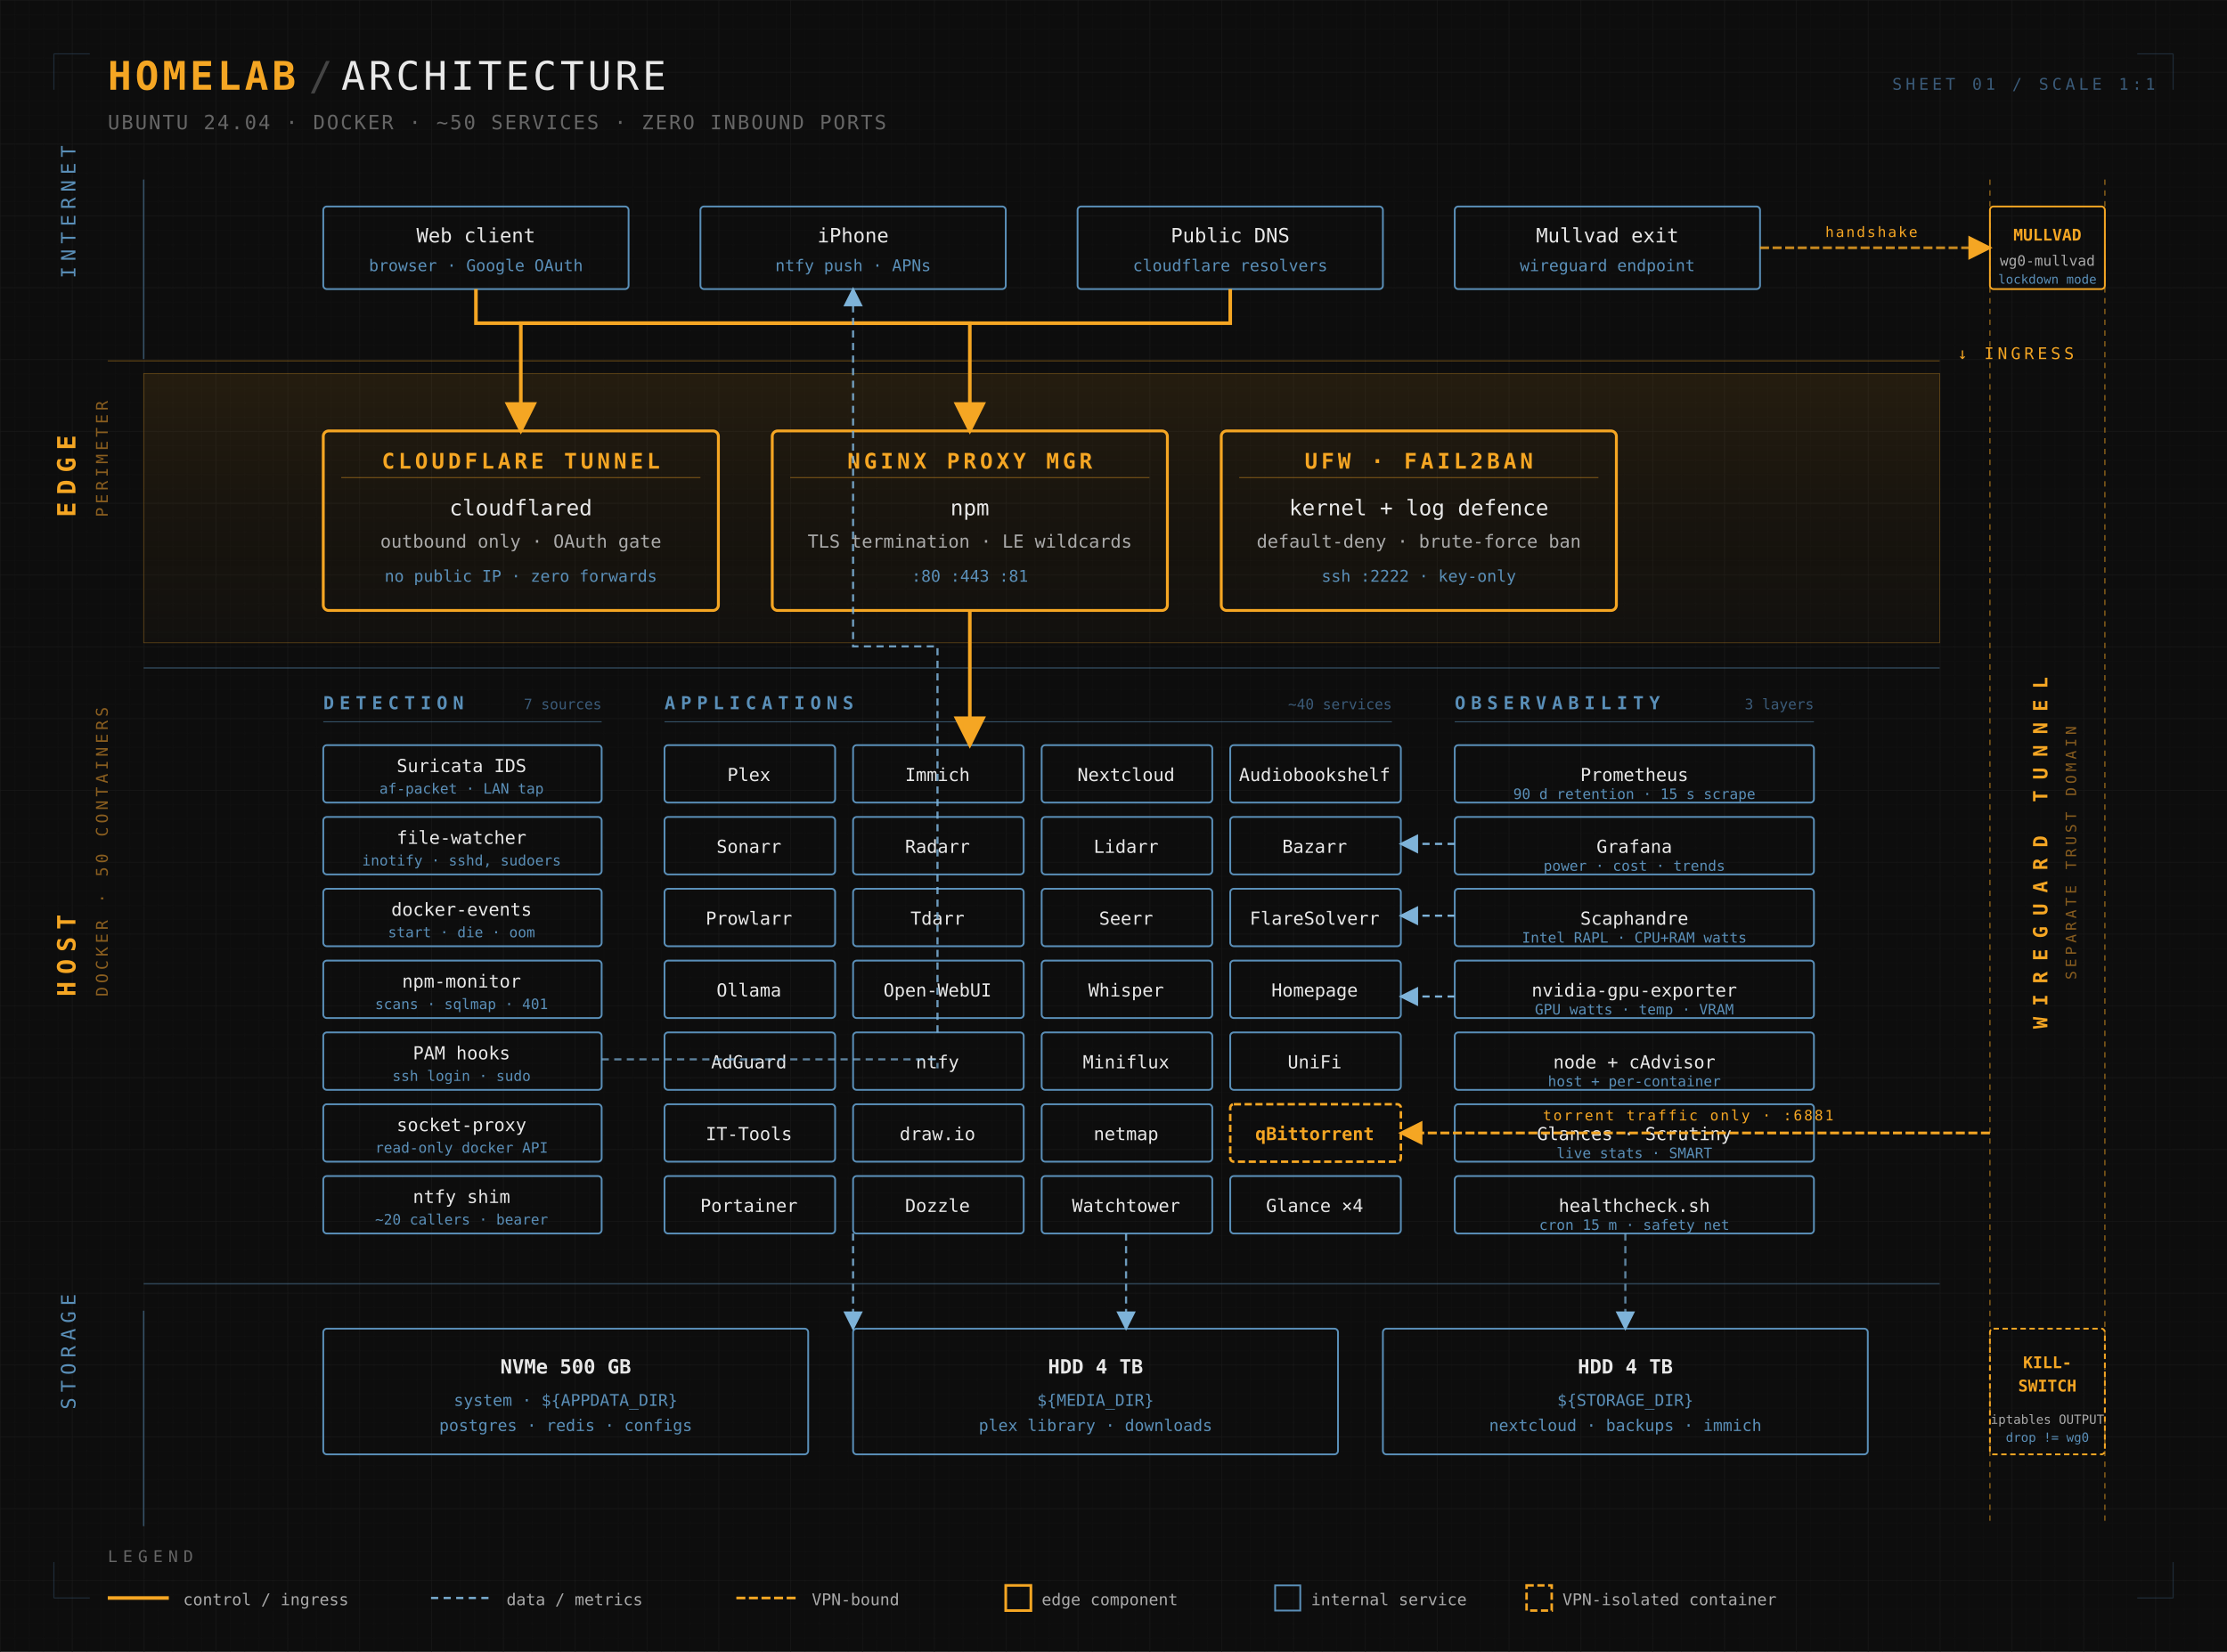
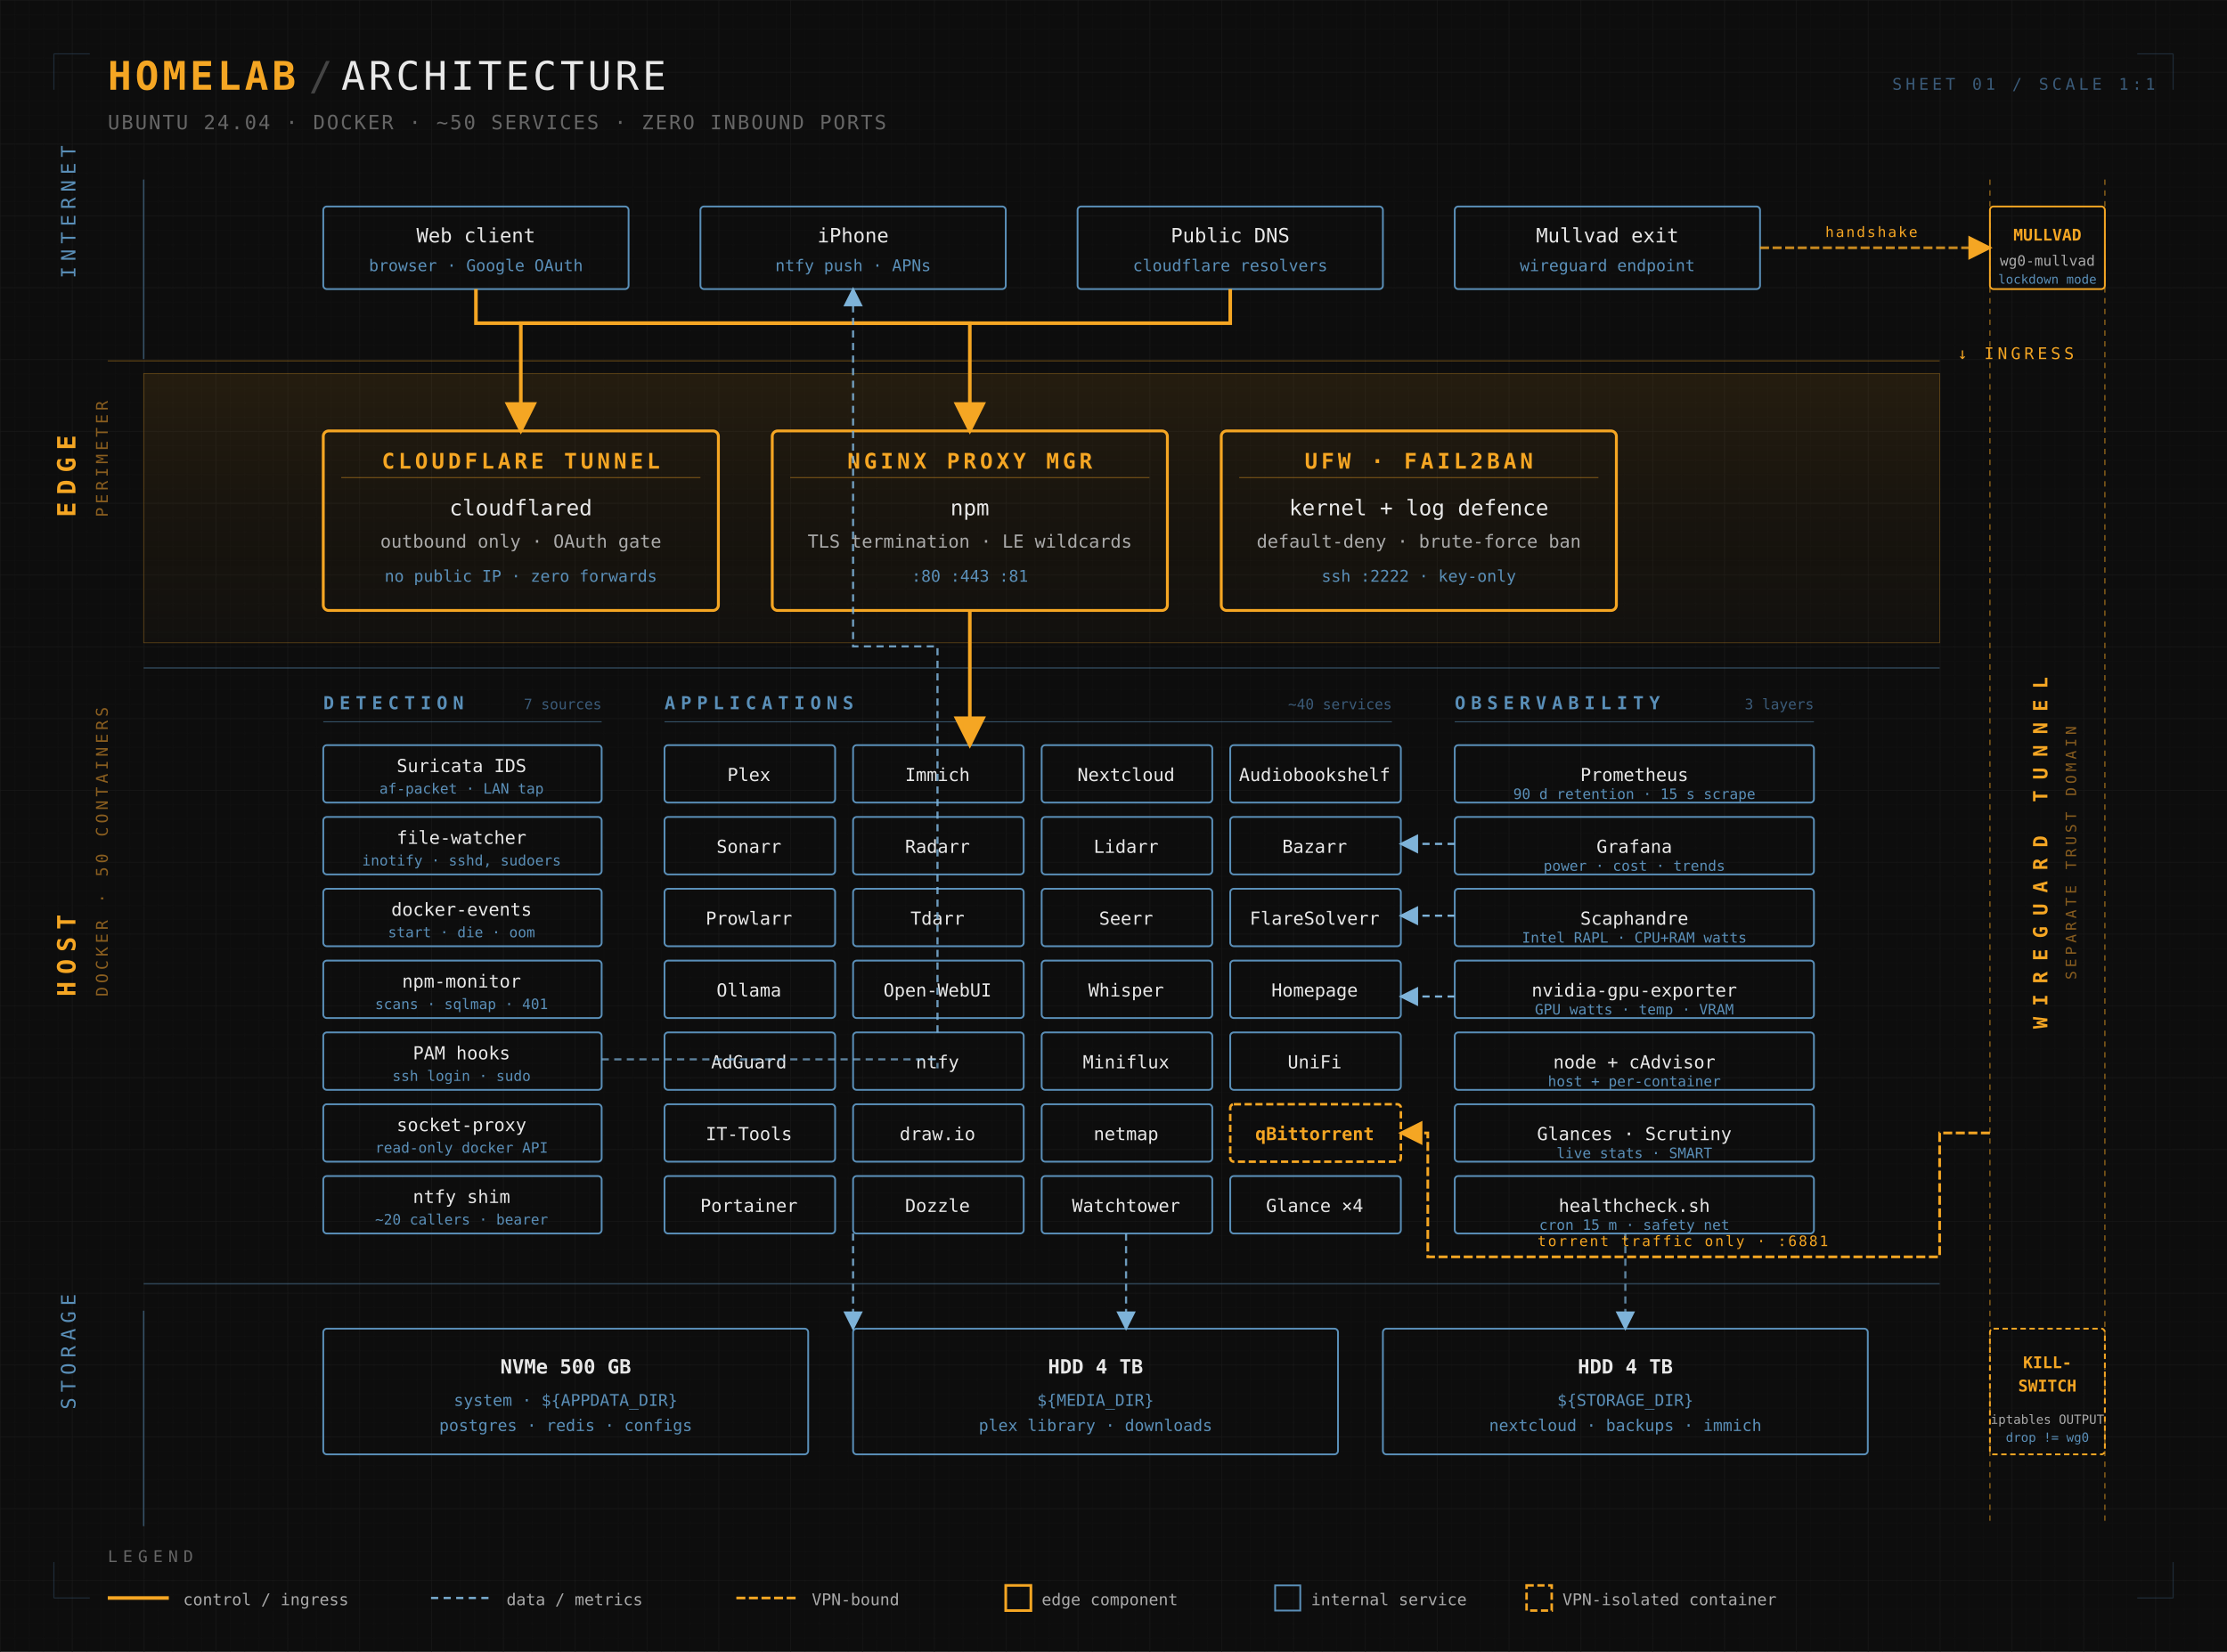
<svg xmlns="http://www.w3.org/2000/svg" viewBox="0 0 1240 920" font-family="'Cascadia Mono','Cascadia Code','JetBrains Mono','SF Mono',Menlo,monospace">
  <defs>
    <pattern id="grid" width="40" height="40" patternUnits="userSpaceOnUse">
      <path d="M 40 0 L 0 0 0 40" fill="none" stroke="#1a1a1a" stroke-width="0.5" />
    </pattern>
    <pattern id="gridFine" width="8" height="8" patternUnits="userSpaceOnUse">
      <path d="M 8 0 L 0 0 0 8" fill="none" stroke="#141414" stroke-width="0.3" />
    </pattern>
    <linearGradient id="edgeBand" x1="0" y1="0" x2="0" y2="1">
      <stop offset="0%" stop-color="#f5a623" stop-opacity="0.10" />
      <stop offset="50%" stop-color="#f5a623" stop-opacity="0.05" />
      <stop offset="100%" stop-color="#f5a623" stop-opacity="0.02" />
    </linearGradient>
    <linearGradient id="edgeRule" x1="0" y1="0" x2="1" y2="0">
      <stop offset="0%" stop-color="#f5a623" stop-opacity="0.2" />
      <stop offset="10%" stop-color="#f5a623" stop-opacity="1.0" />
      <stop offset="90%" stop-color="#f5a623" stop-opacity="1.0" />
      <stop offset="100%" stop-color="#f5a623" stop-opacity="0.2" />
    </linearGradient>
    <marker id="arrowAmber" markerWidth="9" markerHeight="9" refX="8" refY="4.5" orient="auto">
      <path d="M0,0 L9,4.5 L0,9 z" fill="#f5a623" />
    </marker>
    <marker id="arrowBlue" markerWidth="9" markerHeight="9" refX="8" refY="4.5" orient="auto">
      <path d="M0,0 L9,4.5 L0,9 z" fill="#7eb3d9" />
    </marker>
    <marker id="arrowDim" markerWidth="9" markerHeight="9" refX="8" refY="4.5" orient="auto">
      <path d="M0,0 L9,4.5 L0,9 z" fill="#3a5a78" />
    </marker>
  </defs>
  <rect width="1240" height="920" fill="#0d0d0d" />
  <rect width="1240" height="920" fill="url(#gridFine)" />
  <rect width="1240" height="920" fill="url(#grid)" />
  <text x="60" y="50" font-size="22" fill="#f5a623" font-weight="700" letter-spacing="2">HOMELAB</text>
  <text x="172" y="50" font-size="22" fill="#444" font-weight="300">/</text>
  <text x="190" y="50" font-size="22" fill="#e8e8e8" font-weight="300" letter-spacing="2">ARCHITECTURE</text>
  <text x="60" y="72" font-size="11" fill="#666" letter-spacing="1">UBUNTU 24.04 · DOCKER · ~50 SERVICES · ZERO INBOUND PORTS</text>
  <g stroke="#3a5a78" stroke-width="0.6" fill="none" stroke-opacity="0.4">
    <path d="M 30 30 L 30 50 M 30 30 L 50 30" />
    <path d="M 1210 30 L 1210 50 M 1210 30 L 1190 30" />
    <path d="M 30 890 L 30 870 M 30 890 L 50 890" />
    <path d="M 1210 890 L 1210 870 M 1210 890 L 1190 890" />
  </g>
  <text x="1200" y="50" font-size="9" fill="#3a5a78" text-anchor="end" letter-spacing="2">SHEET 01 / SCALE 1:1</text>
  <text x="42" y="155" font-size="11" fill="#5a8fb8" letter-spacing="3" transform="rotate(-90,42,155)">INTERNET</text>
  <line x1="80" y1="100" x2="80" y2="200" stroke="#5a8fb8" stroke-width="0.8" stroke-opacity="0.5" />
  <g stroke="#5a8fb8" stroke-width="1" fill="none">
    <rect x="180" y="115" width="170" height="46" rx="2" />
    <rect x="390" y="115" width="170" height="46" rx="2" />
    <rect x="600" y="115" width="170" height="46" rx="2" />
    <rect x="810" y="115" width="170" height="46" rx="2" />
  </g>
  <g font-size="11" fill="#e8e8e8" text-anchor="middle">
    <text x="265" y="135">Web client</text>
    <text x="265" y="151" font-size="9" fill="#5a8fb8">browser · Google OAuth</text>
    <text x="475" y="135">iPhone</text>
    <text x="475" y="151" font-size="9" fill="#5a8fb8">ntfy push · APNs</text>
    <text x="685" y="135">Public DNS</text>
    <text x="685" y="151" font-size="9" fill="#5a8fb8">cloudflare resolvers</text>
    <text x="895" y="135">Mullvad exit</text>
    <text x="895" y="151" font-size="9" fill="#5a8fb8">wireguard endpoint</text>
  </g>
  <line x1="60" y1="195" x2="1080" y2="195" stroke="url(#edgeRule)" stroke-width="3" />
  <line x1="60" y1="201" x2="1080" y2="201" stroke="#f5a623" stroke-width="0.6" stroke-opacity="0.35" />
  <text x="1090" y="200" font-size="9" fill="#f5a623" letter-spacing="2">↓ INGRESS</text>
  <rect x="80" y="208" width="1000" height="150" fill="url(#edgeBand)" />
  <rect x="80" y="208" width="1000" height="150" fill="none" stroke="#f5a623" stroke-width="0.4" stroke-opacity="0.35" />
  <text x="42" y="288" font-size="14" fill="#f5a623" letter-spacing="4" font-weight="700" transform="rotate(-90,42,288)">EDGE</text>
  <text x="60" y="288" font-size="9" fill="#8a5e1f" letter-spacing="2" transform="rotate(-90,60,288)">PERIMETER</text>
  <g stroke="#f5a623" stroke-width="1.6" fill="none">
    <rect x="180" y="240" width="220" height="100" rx="3" />
    <rect x="430" y="240" width="220" height="100" rx="3" />
    <rect x="680" y="240" width="220" height="100" rx="3" />
  </g>
  <g stroke="#f5a623" stroke-width="0.6" stroke-opacity="0.4">
    <line x1="190" y1="266" x2="390" y2="266" />
    <line x1="440" y1="266" x2="640" y2="266" />
    <line x1="690" y1="266" x2="890" y2="266" />
  </g>
  <g font-size="12" fill="#e8e8e8" text-anchor="middle">
    <text x="290" y="261" fill="#f5a623" font-weight="600" letter-spacing="2">CLOUDFLARE TUNNEL</text>
    <text x="290" y="287">cloudflared</text>
    <text x="290" y="305" font-size="10" fill="#aaa">outbound only · OAuth gate</text>
    <text x="290" y="324" font-size="9" fill="#5a8fb8">no public IP · zero forwards</text>
    <text x="540" y="261" fill="#f5a623" font-weight="600" letter-spacing="2">NGINX PROXY MGR</text>
    <text x="540" y="287">npm</text>
    <text x="540" y="305" font-size="10" fill="#aaa">TLS termination · LE wildcards</text>
    <text x="540" y="324" font-size="9" fill="#5a8fb8">:80 :443 :81</text>
    <text x="790" y="261" fill="#f5a623" font-weight="600" letter-spacing="2">UFW · FAIL2BAN</text>
    <text x="790" y="287">kernel + log defence</text>
    <text x="790" y="305" font-size="10" fill="#aaa">default-deny · brute-force ban</text>
    <text x="790" y="324" font-size="9" fill="#5a8fb8">ssh :2222 · key-only</text>
  </g>
  <line x1="80" y1="372" x2="1080" y2="372" stroke="#5a8fb8" stroke-width="0.8" stroke-opacity="0.4" />
  <text x="42" y="555" font-size="14" fill="#f5a623" letter-spacing="4" font-weight="700" transform="rotate(-90,42,555)">HOST</text>
  <text x="60" y="555" font-size="9" fill="#8a5e1f" letter-spacing="2" transform="rotate(-90,60,555)">DOCKER · 50 CONTAINERS</text>
  <text x="180" y="395" font-size="10" fill="#5a8fb8" letter-spacing="3" font-weight="600">DETECTION</text>
  <line x1="180" y1="402" x2="335" y2="402" stroke="#5a8fb8" stroke-width="0.6" stroke-opacity="0.5" />
  <text x="335" y="395" font-size="8" fill="#3a5a78" text-anchor="end">7 sources</text>
  <g stroke="#5a8fb8" stroke-width="1" fill="none">
    <rect x="180" y="415" width="155" height="32" rx="2" />
    <rect x="180" y="455" width="155" height="32" rx="2" />
    <rect x="180" y="495" width="155" height="32" rx="2" />
    <rect x="180" y="535" width="155" height="32" rx="2" />
    <rect x="180" y="575" width="155" height="32" rx="2" />
    <rect x="180" y="615" width="155" height="32" rx="2" />
    <rect x="180" y="655" width="155" height="32" rx="2" />
  </g>
  <g font-size="10" fill="#e8e8e8" text-anchor="middle">
    <text x="257" y="430">Suricata IDS</text>
    <text x="257" y="442" font-size="8" fill="#5a8fb8">af-packet · LAN tap</text>
    <text x="257" y="470">file-watcher</text>
    <text x="257" y="482" font-size="8" fill="#5a8fb8">inotify · sshd, sudoers</text>
    <text x="257" y="510">docker-events</text>
    <text x="257" y="522" font-size="8" fill="#5a8fb8">start · die · oom</text>
    <text x="257" y="550">npm-monitor</text>
    <text x="257" y="562" font-size="8" fill="#5a8fb8">scans · sqlmap · 401</text>
    <text x="257" y="590">PAM hooks</text>
    <text x="257" y="602" font-size="8" fill="#5a8fb8">ssh login · sudo</text>
    <text x="257" y="630">socket-proxy</text>
    <text x="257" y="642" font-size="8" fill="#5a8fb8">read-only docker API</text>
    <text x="257" y="670">ntfy shim</text>
    <text x="257" y="682" font-size="8" fill="#5a8fb8">~20 callers · bearer</text>
  </g>
  <text x="370" y="395" font-size="10" fill="#5a8fb8" letter-spacing="3" font-weight="600">APPLICATIONS</text>
  <line x1="370" y1="402" x2="775" y2="402" stroke="#5a8fb8" stroke-width="0.6" stroke-opacity="0.5" />
  <text x="775" y="395" font-size="8" fill="#3a5a78" text-anchor="end">~40 services</text>
  <g stroke="#5a8fb8" stroke-width="1" fill="none">
    <rect x="370" y="415" width="95" height="32" rx="2" />
    <rect x="475" y="415" width="95" height="32" rx="2" />
    <rect x="580" y="415" width="95" height="32" rx="2" />
    <rect x="685" y="415" width="95" height="32" rx="2" />
    <rect x="370" y="455" width="95" height="32" rx="2" />
    <rect x="475" y="455" width="95" height="32" rx="2" />
    <rect x="580" y="455" width="95" height="32" rx="2" />
    <rect x="685" y="455" width="95" height="32" rx="2" />
    <rect x="370" y="495" width="95" height="32" rx="2" />
    <rect x="475" y="495" width="95" height="32" rx="2" />
    <rect x="580" y="495" width="95" height="32" rx="2" />
    <rect x="685" y="495" width="95" height="32" rx="2" />
    <rect x="370" y="535" width="95" height="32" rx="2" />
    <rect x="475" y="535" width="95" height="32" rx="2" />
    <rect x="580" y="535" width="95" height="32" rx="2" />
    <rect x="685" y="535" width="95" height="32" rx="2" />
    <rect x="370" y="575" width="95" height="32" rx="2" />
    <rect x="475" y="575" width="95" height="32" rx="2" />
    <rect x="580" y="575" width="95" height="32" rx="2" />
    <rect x="685" y="575" width="95" height="32" rx="2" />
    <rect x="370" y="615" width="95" height="32" rx="2" />
    <rect x="475" y="615" width="95" height="32" rx="2" />
    <rect x="580" y="615" width="95" height="32" rx="2" />
    <rect x="370" y="655" width="95" height="32" rx="2" />
    <rect x="475" y="655" width="95" height="32" rx="2" />
    <rect x="580" y="655" width="95" height="32" rx="2" />
    <rect x="685" y="655" width="95" height="32" rx="2" />
  </g>
  <rect x="685" y="615" width="95" height="32" rx="2" fill="none" stroke="#f5a623" stroke-width="1.4" stroke-dasharray="4,2" />
  <g font-size="10" fill="#e8e8e8" text-anchor="middle">
    <text x="417" y="435">Plex</text>
    <text x="522" y="435">Immich</text>
    <text x="627" y="435">Nextcloud</text>
    <text x="732" y="435">Audiobookshelf</text>
    <text x="417" y="475">Sonarr</text>
    <text x="522" y="475">Radarr</text>
    <text x="627" y="475">Lidarr</text>
    <text x="732" y="475">Bazarr</text>
    <text x="417" y="515">Prowlarr</text>
    <text x="522" y="515">Tdarr</text>
    <text x="627" y="515">Seerr</text>
    <text x="732" y="515">FlareSolverr</text>
    <text x="417" y="555">Ollama</text>
    <text x="522" y="555">Open-WebUI</text>
    <text x="627" y="555">Whisper</text>
    <text x="732" y="555">Homepage</text>
    <text x="417" y="595">AdGuard</text>
    <text x="522" y="595">ntfy</text>
    <text x="627" y="595">Miniflux</text>
    <text x="732" y="595">UniFi</text>
    <text x="417" y="635">IT-Tools</text>
    <text x="522" y="635">draw.io</text>
    <text x="627" y="635">netmap</text>
    <text x="732" y="635" fill="#f5a623" font-weight="600">qBittorrent</text>
    <text x="417" y="675">Portainer</text>
    <text x="522" y="675">Dozzle</text>
    <text x="627" y="675">Watchtower</text>
    <text x="732" y="675">Glance ×4</text>
  </g>
  <text x="810" y="395" font-size="10" fill="#5a8fb8" letter-spacing="3" font-weight="600">OBSERVABILITY</text>
  <line x1="810" y1="402" x2="1010" y2="402" stroke="#5a8fb8" stroke-width="0.6" stroke-opacity="0.5" />
  <text x="1010" y="395" font-size="8" fill="#3a5a78" text-anchor="end">3 layers</text>
  <g stroke="#5a8fb8" stroke-width="1" fill="none">
    <rect x="810" y="415" width="200" height="32" rx="2" />
    <rect x="810" y="455" width="200" height="32" rx="2" />
    <rect x="810" y="495" width="200" height="32" rx="2" />
    <rect x="810" y="535" width="200" height="32" rx="2" />
    <rect x="810" y="575" width="200" height="32" rx="2" />
    <rect x="810" y="615" width="200" height="32" rx="2" />
    <rect x="810" y="655" width="200" height="32" rx="2" />
  </g>
  <g font-size="10" fill="#e8e8e8" text-anchor="middle">
    <text x="910" y="435">Prometheus</text>
    <text x="910" y="445" font-size="8" fill="#5a8fb8">90 d retention · 15 s scrape</text>
    <text x="910" y="475">Grafana</text>
    <text x="910" y="485" font-size="8" fill="#5a8fb8">power · cost · trends</text>
    <text x="910" y="515">Scaphandre</text>
    <text x="910" y="525" font-size="8" fill="#5a8fb8">Intel RAPL · CPU+RAM watts</text>
    <text x="910" y="555">nvidia-gpu-exporter</text>
    <text x="910" y="565" font-size="8" fill="#5a8fb8">GPU watts · temp · VRAM</text>
    <text x="910" y="595">node + cAdvisor</text>
    <text x="910" y="605" font-size="8" fill="#5a8fb8">host + per-container</text>
    <text x="910" y="635">Glances · Scrutiny</text>
    <text x="910" y="645" font-size="8" fill="#5a8fb8">live stats · SMART</text>
    <text x="910" y="675">healthcheck.sh</text>
    <text x="910" y="685" font-size="8" fill="#5a8fb8">cron 15 m · safety net</text>
  </g>
  <line x1="80" y1="715" x2="1080" y2="715" stroke="#5a8fb8" stroke-width="0.8" stroke-opacity="0.4" />
  <text x="42" y="785" font-size="11" fill="#5a8fb8" letter-spacing="3" transform="rotate(-90,42,785)">STORAGE</text>
  <line x1="80" y1="730" x2="80" y2="850" stroke="#5a8fb8" stroke-width="0.8" stroke-opacity="0.5" />
  <g stroke="#5a8fb8" stroke-width="1" fill="none">
    <rect x="180" y="740" width="270" height="70" rx="2" />
    <rect x="475" y="740" width="270" height="70" rx="2" />
    <rect x="770" y="740" width="270" height="70" rx="2" />
  </g>
  <g font-size="11" fill="#e8e8e8" text-anchor="middle">
    <text x="315" y="765" font-weight="600">NVMe 500 GB</text>
    <text x="315" y="783" font-size="9" fill="#5a8fb8">system · ${APPDATA_DIR}</text>
    <text x="315" y="797" font-size="9" fill="#5a8fb8">postgres · redis · configs</text>
    <text x="610" y="765" font-weight="600">HDD 4 TB</text>
    <text x="610" y="783" font-size="9" fill="#5a8fb8">${MEDIA_DIR}</text>
    <text x="610" y="797" font-size="9" fill="#5a8fb8">plex library · downloads</text>
    <text x="905" y="765" font-weight="600">HDD 4 TB</text>
    <text x="905" y="783" font-size="9" fill="#5a8fb8">${STORAGE_DIR}</text>
    <text x="905" y="797" font-size="9" fill="#5a8fb8">nextcloud · backups · immich</text>
  </g>
  <g id="vpn">
    <line x1="1108" y1="100" x2="1108" y2="850" stroke="#f5a623" stroke-width="0.7" stroke-dasharray="3,3" stroke-opacity="0.55" />
    <line x1="1172" y1="100" x2="1172" y2="850" stroke="#f5a623" stroke-width="0.7" stroke-dasharray="3,3" stroke-opacity="0.55" />
    <text x="1140" y="475" font-size="11" fill="#f5a623" letter-spacing="6" font-weight="700" text-anchor="middle" transform="rotate(-90,1140,475)">WIREGUARD TUNNEL</text>
    <text x="1156" y="475" font-size="8" fill="#8a5e1f" letter-spacing="2" text-anchor="middle" transform="rotate(-90,1156,475)">SEPARATE TRUST DOMAIN</text>
    <rect x="1108" y="115" width="64" height="46" rx="2" fill="none" stroke="#f5a623" stroke-width="1" />
    <text x="1140" y="134" font-size="9" fill="#f5a623" text-anchor="middle" font-weight="600">MULLVAD</text>
    <text x="1140" y="148" font-size="8" fill="#aaa" text-anchor="middle">wg0-mullvad</text>
    <text x="1140" y="158" font-size="7" fill="#5a8fb8" text-anchor="middle">lockdown mode</text>
    <rect x="1108" y="740" width="64" height="70" rx="2" fill="none" stroke="#f5a623" stroke-width="1" stroke-dasharray="3,2" />
    <text x="1140" y="762" font-size="9" fill="#f5a623" text-anchor="middle" font-weight="600">KILL-</text>
    <text x="1140" y="775" font-size="9" fill="#f5a623" text-anchor="middle" font-weight="600">SWITCH</text>
    <text x="1140" y="793" font-size="7" fill="#aaa" text-anchor="middle">iptables OUTPUT</text>
    <text x="1140" y="803" font-size="7" fill="#5a8fb8" text-anchor="middle">drop != wg0</text>
  </g>
  <g stroke="#f5a623" stroke-width="2" fill="none">
    <path d="M 265 161 L 265 180 L 540 180 L 540 240" marker-end="url(#arrowAmber)" />
    <path d="M 685 161 L 685 180 L 290 180 L 290 240" marker-end="url(#arrowAmber)" />
    <path d="M 540 340 L 540 372 L 540 415" marker-end="url(#arrowAmber)" />
  </g>
  <g stroke="#7eb3d9" stroke-width="1.2" stroke-dasharray="4,3" fill="none">
    <path d="M 335 590 L 522 590 L 522 595" stroke-opacity="0.7" />
    <path d="M 522 575 L 522 360 L 475 360 L 475 161" marker-end="url(#arrowBlue)" stroke-opacity="0.85" />
    <path d="M 810 470 L 780 470" marker-end="url(#arrowBlue)" />
    <path d="M 810 510 L 780 510" marker-end="url(#arrowBlue)" />
    <path d="M 810 555 L 780 555" marker-end="url(#arrowBlue)" />
    <path d="M 475 687 L 475 740" marker-end="url(#arrowBlue)" stroke-opacity="0.85" />
    <path d="M 627 687 L 627 740" marker-end="url(#arrowBlue)" stroke-opacity="0.85" />
    <path d="M 905 687 L 905 730 L 905 740" marker-end="url(#arrowBlue)" stroke-opacity="0.7" />
  </g>
  <g stroke="#f5a623" stroke-width="1.5" stroke-dasharray="5,2" fill="none">
    <path d="M 980 138 L 1108 138" marker-end="url(#arrowAmber)" stroke-opacity="0.8" />
-     <path d="M 1108 631 L 780 631" marker-end="url(#arrowAmber)" />
-   </g>
-   <text x="940" y="624" font-size="8" fill="#f5a623" text-anchor="middle" letter-spacing="1">torrent traffic only · :6881</text>
+     <path d="M 1108 631 L 1080 631 L 1080 700 L 795 700 L 795 631 L 780 631" marker-end="url(#arrowAmber)" />
+   </g>
+   <text x="937" y="694" font-size="8" fill="#f5a623" text-anchor="middle" letter-spacing="1">torrent traffic only · :6881</text>
  <text x="1042" y="132" font-size="8" fill="#f5a623" text-anchor="middle" letter-spacing="1">handshake</text>
  <g id="legend" transform="translate(60, 870)">
    <text x="0" y="0" font-size="9" fill="#666" letter-spacing="3">LEGEND</text>
    <line x1="0" y1="20" x2="34" y2="20" stroke="#f5a623" stroke-width="2" />
    <text x="42" y="24" font-size="9" fill="#aaa">control / ingress</text>
    <line x1="180" y1="20" x2="214" y2="20" stroke="#7eb3d9" stroke-width="1.2" stroke-dasharray="4,3" />
    <text x="222" y="24" font-size="9" fill="#aaa">data / metrics</text>
    <line x1="350" y1="20" x2="384" y2="20" stroke="#f5a623" stroke-width="1.5" stroke-dasharray="5,2" />
    <text x="392" y="24" font-size="9" fill="#aaa">VPN-bound</text>
    <rect x="500" y="13" width="14" height="14" fill="none" stroke="#f5a623" stroke-width="1.5" />
    <text x="520" y="24" font-size="9" fill="#aaa">edge component</text>
    <rect x="650" y="13" width="14" height="14" fill="none" stroke="#5a8fb8" stroke-width="1" />
    <text x="670" y="24" font-size="9" fill="#aaa">internal service</text>
    <rect x="790" y="13" width="14" height="14" fill="none" stroke="#f5a623" stroke-width="1.4" stroke-dasharray="4,2" />
    <text x="810" y="24" font-size="9" fill="#aaa">VPN-isolated container</text>
  </g>
</svg>
